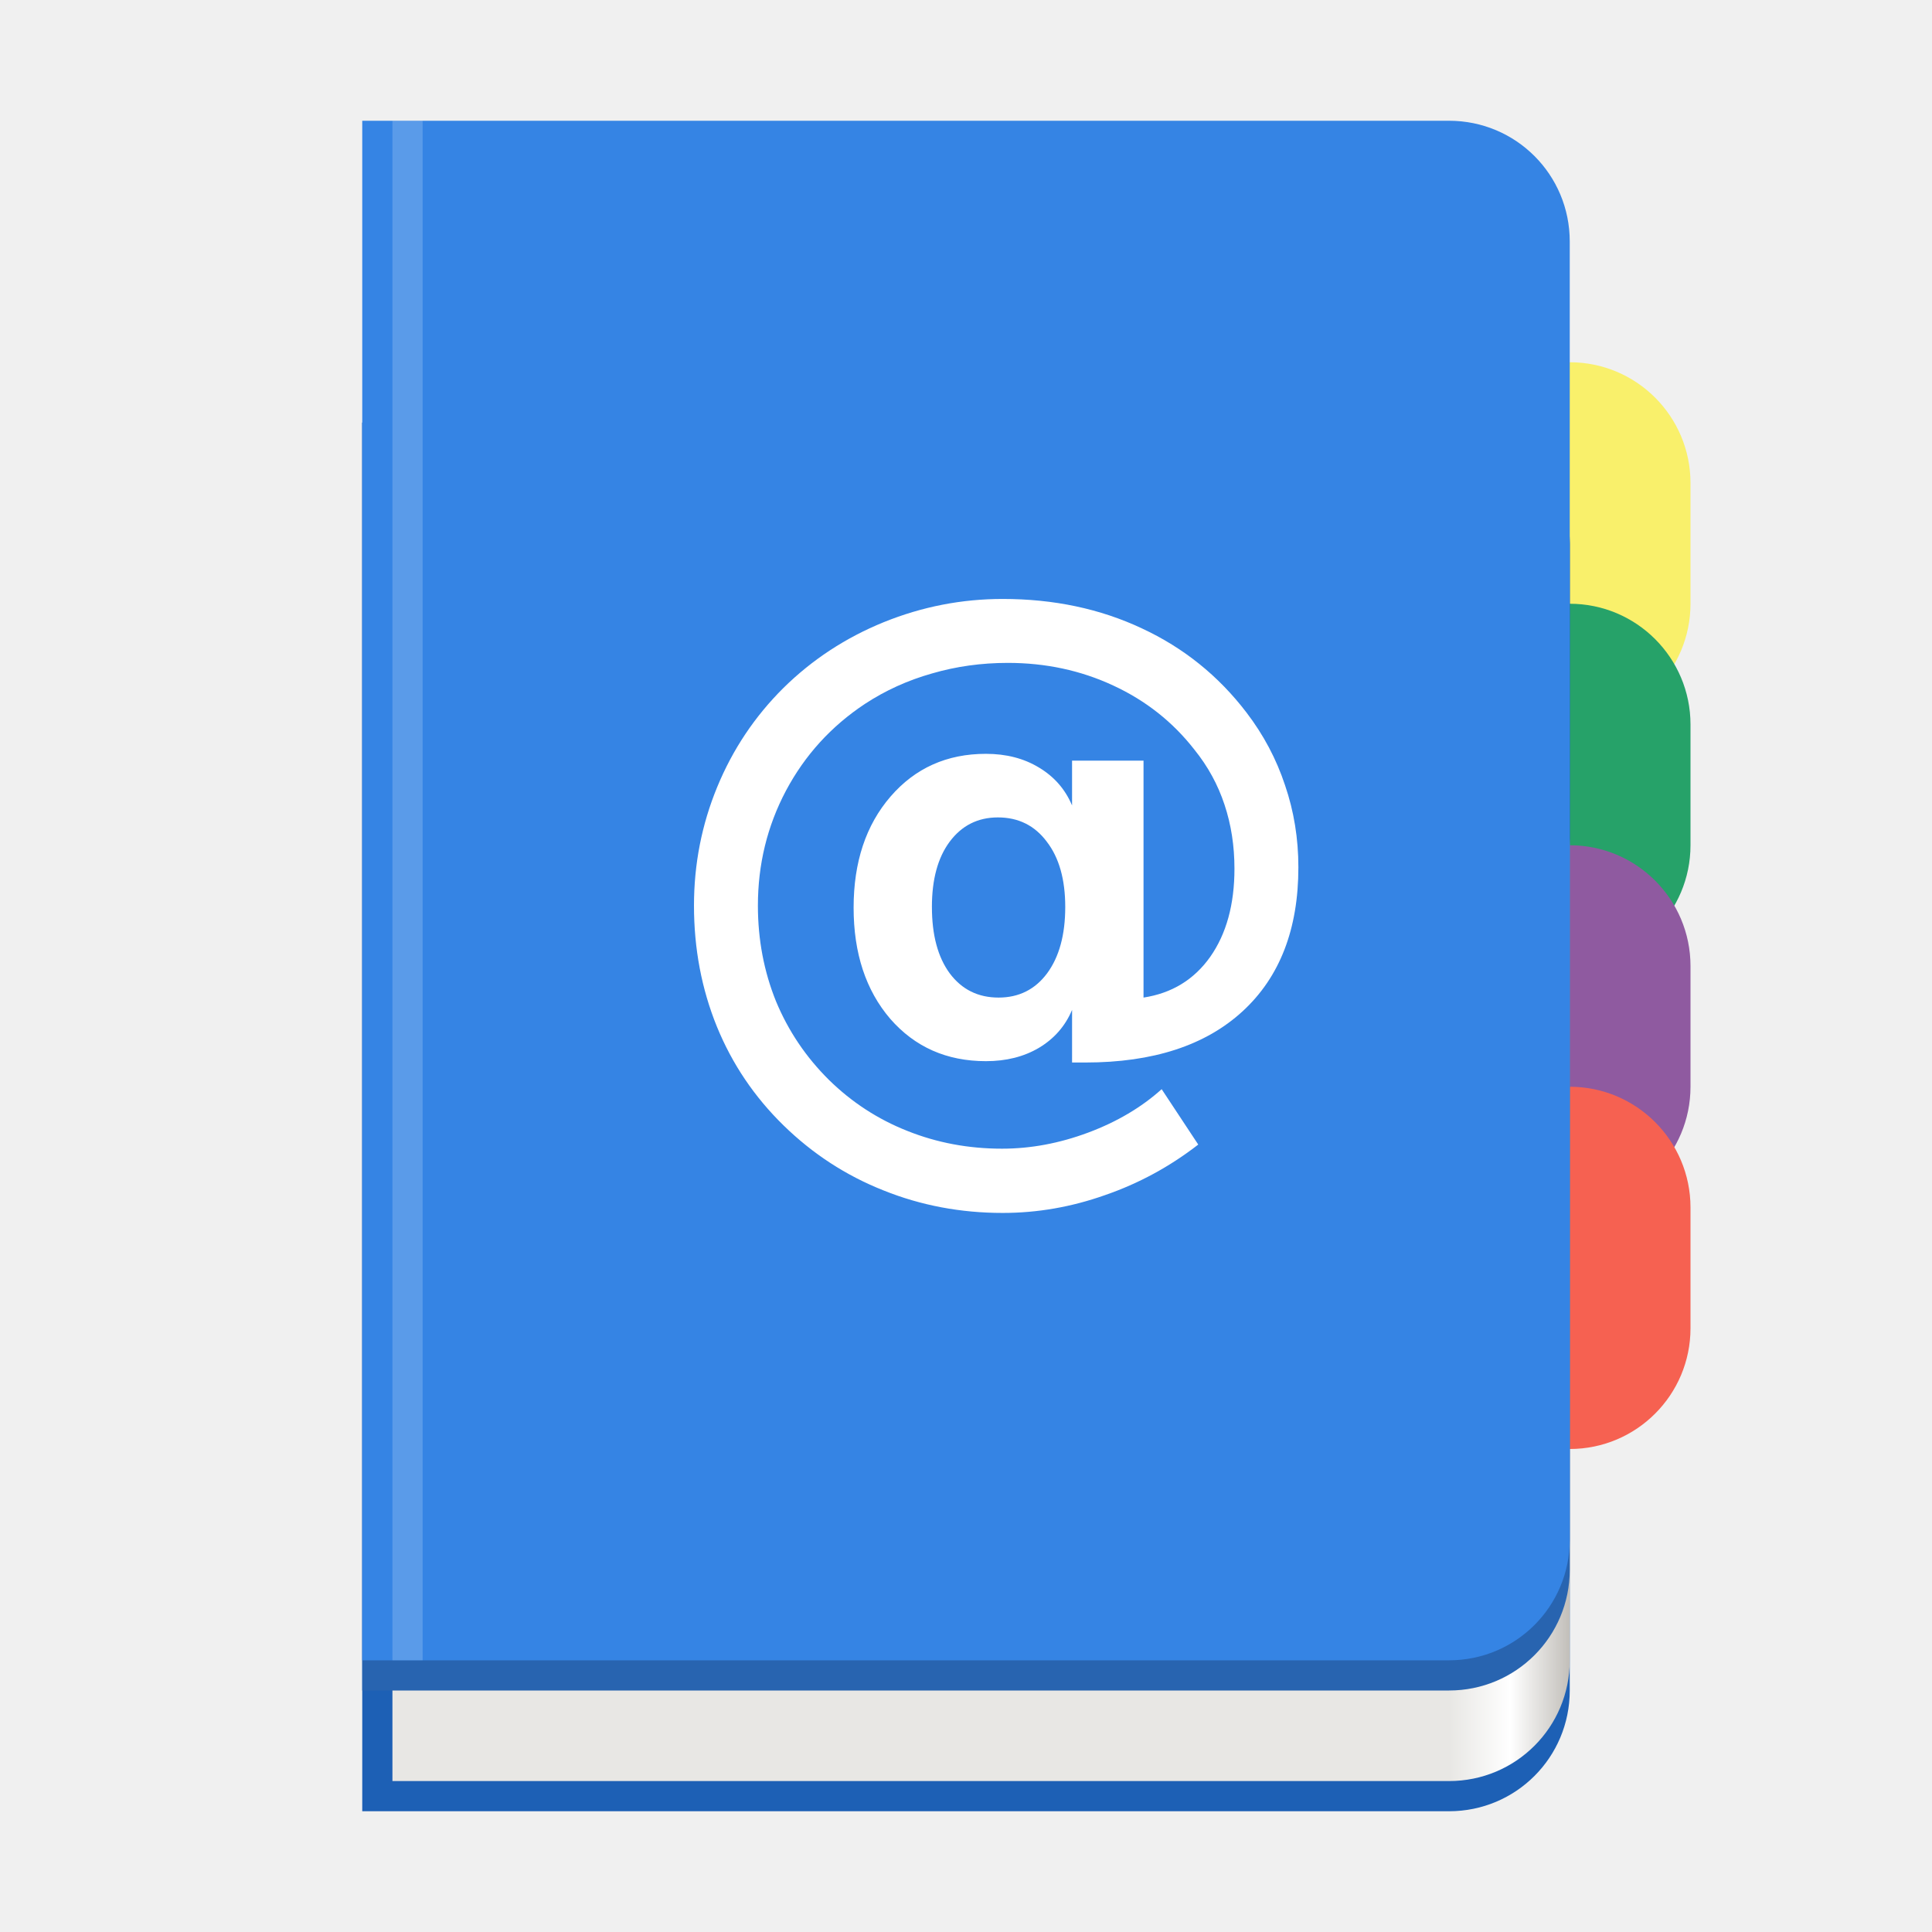
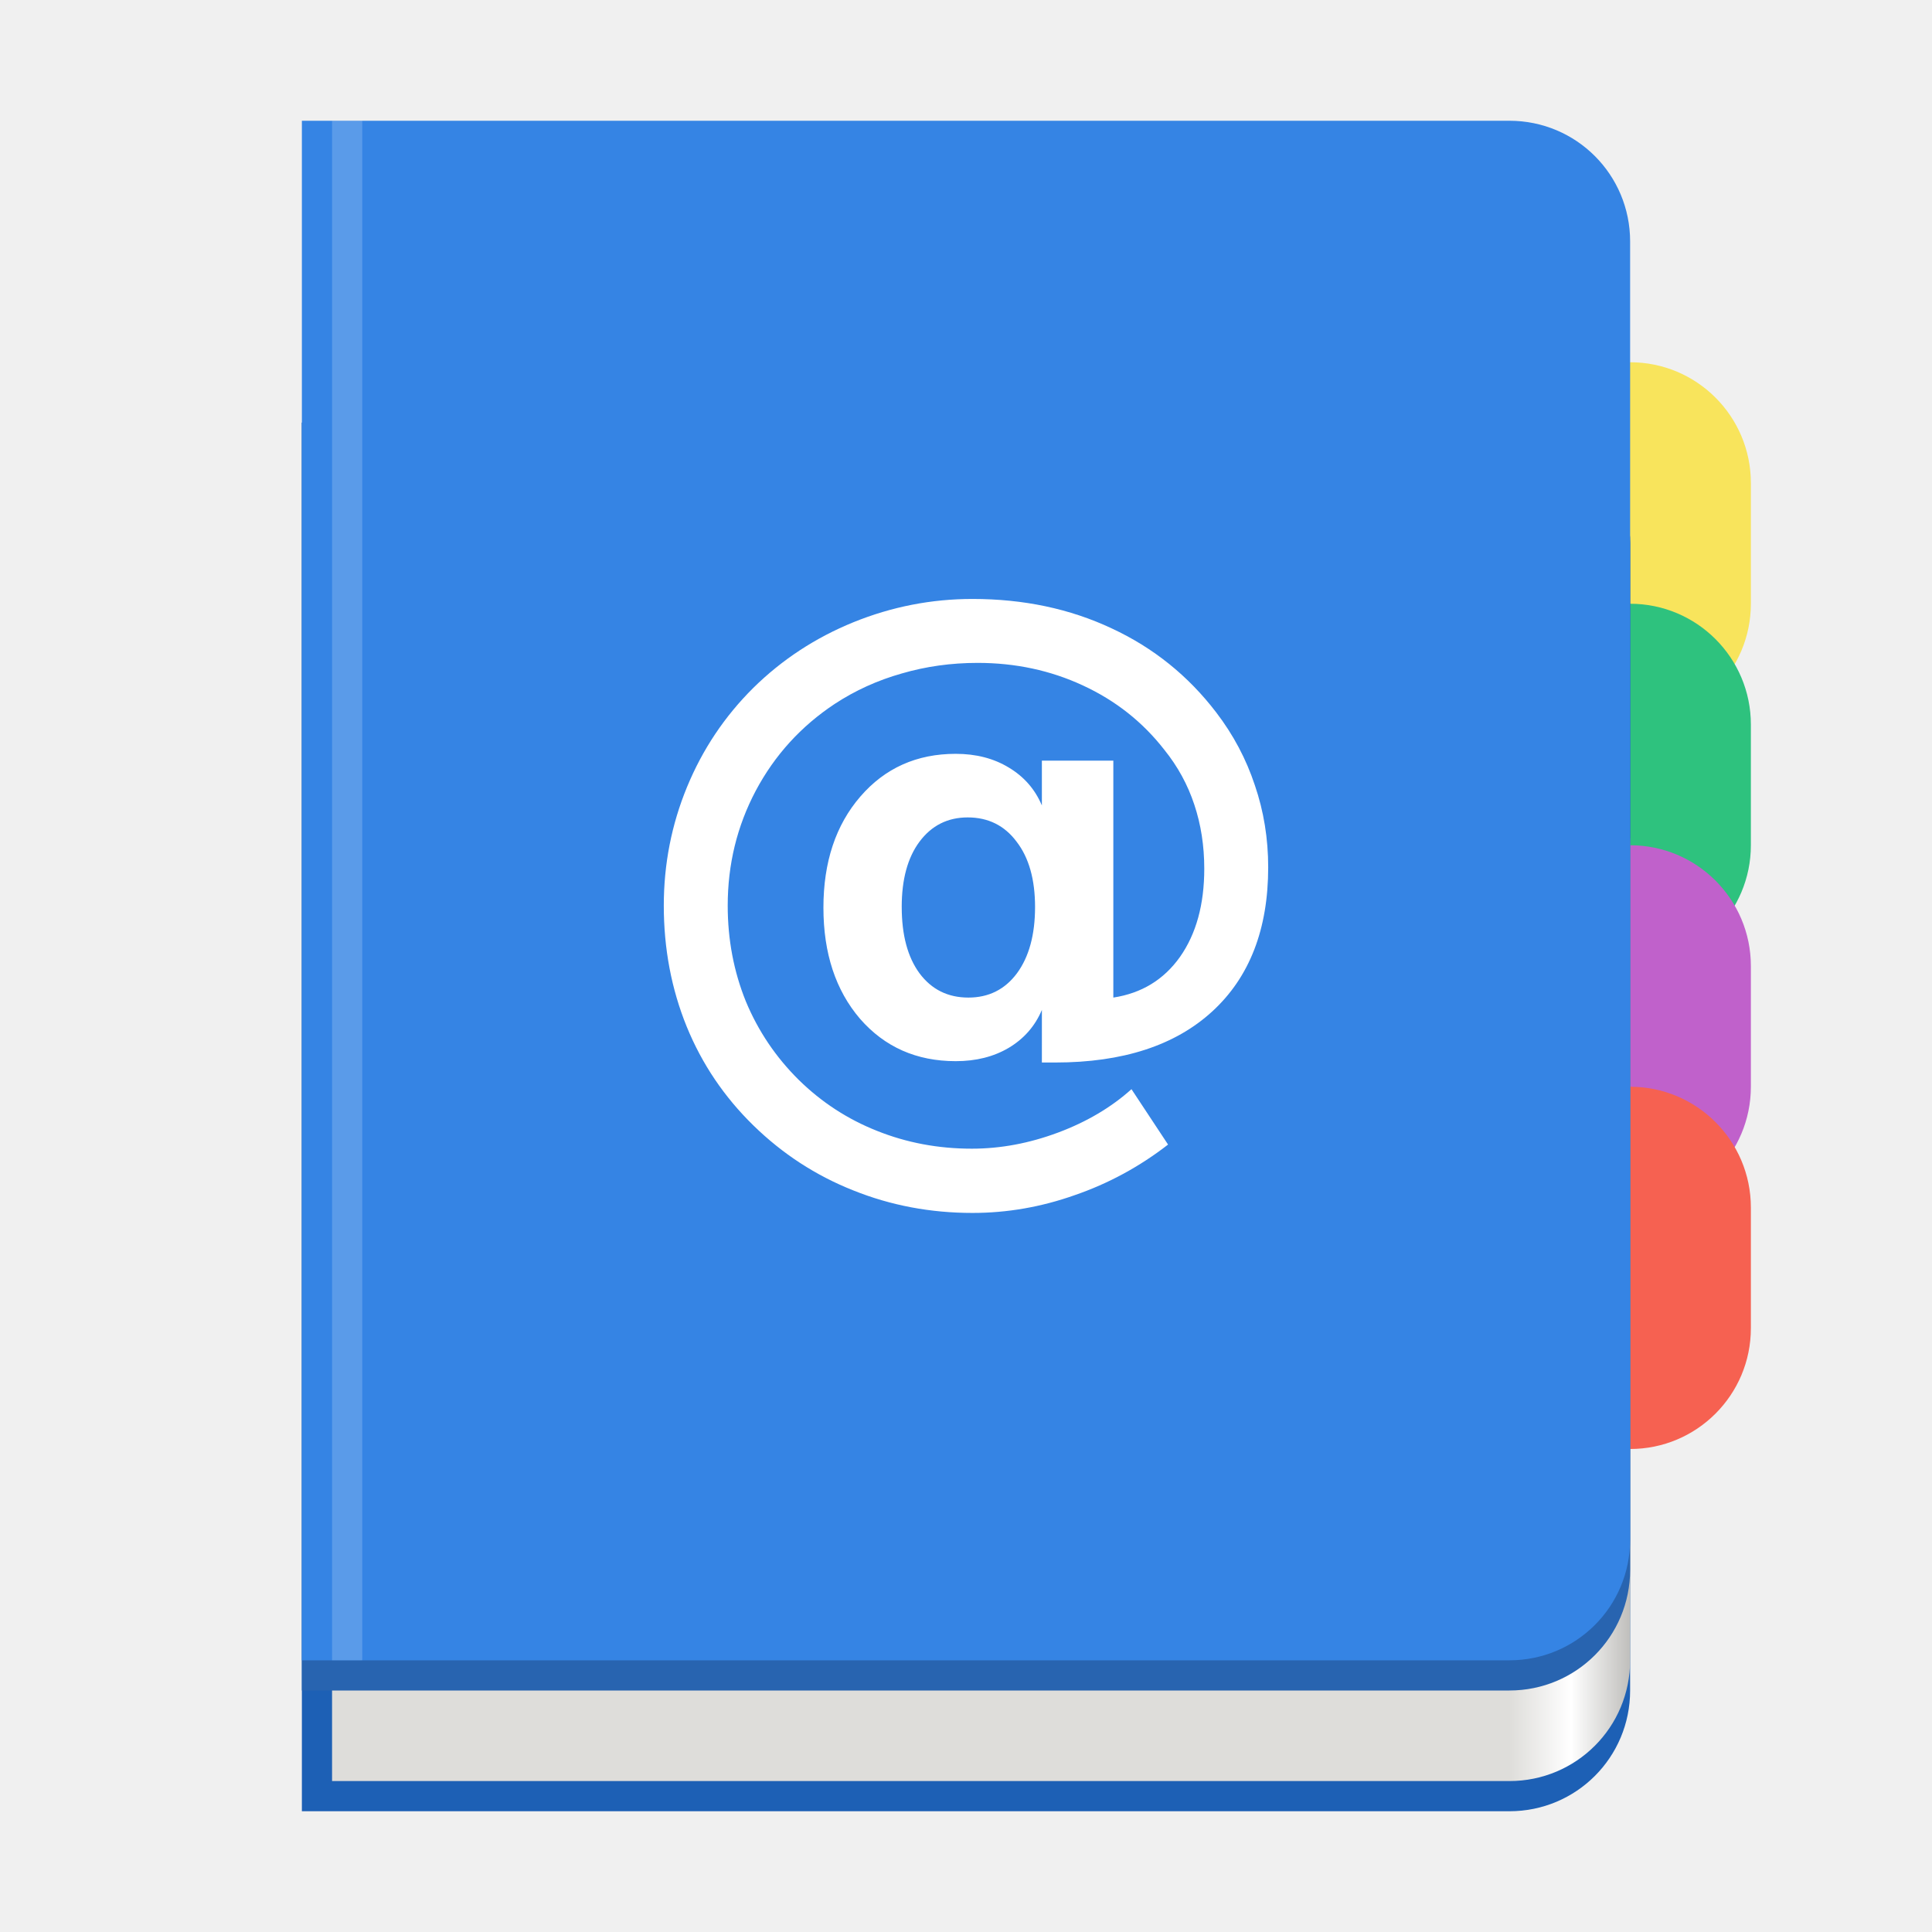
<svg xmlns="http://www.w3.org/2000/svg" xmlns:xlink="http://www.w3.org/1999/xlink" viewBox="0 0 128 128" style="display:inline;enable-background:new" version="1.0" id="svg11300" height="128" width="128">
  <defs id="defs3">
-     <filter id="filter922" style="color-interpolation-filters:sRGB">
-       <feBlend id="feBlend924" in2="BackgroundImage" mode="screen" />
-     </filter>
-     <linearGradient gradientTransform="translate(0,640)" gradientUnits="userSpaceOnUse" y2="120" x2="416" y1="120" x1="384" id="linearGradient1053" xlink:href="#linearGradient1879" />
-     <linearGradient id="linearGradient1879">
-       <stop style="stop-color:#e8e7e4;stop-opacity:1" offset="0" id="stop1873" />
-       <stop id="stop1875" offset="0.511" style="stop-color:#ffffff;stop-opacity:1" />
-       <stop style="stop-color:#c2bfba;stop-opacity:1" offset="1" id="stop1877" />
+     <linearGradient id="linearGradient1458">
+       <stop id="stop1452" offset="0" style="stop-color:#deddda;stop-opacity:1" />
+       <stop style="stop-color:#ffffff;stop-opacity:1" offset="0.511" id="stop1454" />
+       <stop id="stop1456" offset="1" style="stop-color:#c0bfbc;stop-opacity:1" />
    </linearGradient>
+     <linearGradient gradientTransform="translate(0,640)" gradientUnits="userSpaceOnUse" y2="120" x2="416" y1="120" x1="384" id="linearGradient1053-2" xlink:href="#linearGradient1458" />
  </defs>
  <g transform="translate(0,-172)" style="display:inline" id="layer1">
-     <g style="display:none" id="layer2">
-       <text id="context" y="-279.7" x="7.856" style="font-style:normal;font-variant:normal;font-weight:normal;font-stretch:normal;font-size:18.301px;line-height:125%;font-family:Cantarell;-inkscape-font-specification:'Cantarell, Normal';text-align:start;writing-mode:lr-tb;text-anchor:start;display:inline;fill:#000000;fill-opacity:1;stroke:none;enable-background:new" xml:space="preserve">
-         <tspan y="-279.7" x="7.856" id="tspan2716">apps</tspan>
-       </text>
-       <text xml:space="preserve" style="font-style:normal;font-variant:normal;font-weight:bold;font-stretch:normal;font-size:18.301px;line-height:125%;font-family:Cantarell;-inkscape-font-specification:'Cantarell, Bold';text-align:start;writing-mode:lr-tb;text-anchor:start;display:inline;fill:#000000;fill-opacity:1;stroke:none;enable-background:new" x="7.265" y="-253.901" id="text3021">
-         <tspan id="tspan3023" x="7.265" y="-253.901">org.gnome.Contacts</tspan>
-       </text>
-       <g id="g12027" transform="matrix(7.991171,0,0,8.003641,-167.7909,-4846.078)" style="display:inline;fill:#000000;enable-background:new" />
-       <rect y="172" x="9.2651362e-08" height="128" width="128" id="rect13805" style="display:inline;overflow:visible;visibility:visible;fill:#f0f0f0;fill-opacity:1;fill-rule:nonzero;stroke:none;stroke-width:0.5;marker:none;enable-background:accumulate" />
-       <g transform="matrix(0.25,0,0,0.25,6.9488522e-8,225)" id="g1168" style="display:inline;enable-background:new">
-         <rect style="opacity:0.1;fill:#2864b0;fill-opacity:1;stroke:none;stroke-width:1;stroke-linecap:butt;stroke-linejoin:miter;stroke-miterlimit:4;stroke-dasharray:none;stroke-dashoffset:0;stroke-opacity:1;marker:none;marker-start:none;marker-mid:none;marker-end:none;paint-order:normal" id="rect1110" width="320" height="448" x="96" y="-180" rx="32" ry="32" />
-         <rect style="display:inline;opacity:0.1;fill:#2864b0;fill-opacity:1;stroke:none;stroke-width:1;stroke-linecap:butt;stroke-linejoin:miter;stroke-miterlimit:4;stroke-dasharray:none;stroke-dashoffset:0;stroke-opacity:1;marker:none;marker-start:none;marker-mid:none;marker-end:none;paint-order:normal;enable-background:new" id="rect1110-8" width="416" height="416" x="48" y="-164" rx="32" ry="32" />
-         <rect style="display:inline;opacity:0.1;fill:#2864b0;fill-opacity:1;stroke:none;stroke-width:1;stroke-linecap:butt;stroke-linejoin:miter;stroke-miterlimit:4;stroke-dasharray:none;stroke-dashoffset:0;stroke-opacity:1;marker:none;marker-start:none;marker-mid:none;marker-end:none;paint-order:normal;enable-background:new" id="rect1110-8-9" width="448" height="320" x="32" y="-116" rx="32" ry="32" />
-         <circle style="opacity:0.1;fill:#2864b0;fill-opacity:1;stroke:none;stroke-width:1;stroke-linecap:butt;stroke-linejoin:miter;stroke-miterlimit:4;stroke-dasharray:none;stroke-dashoffset:0;stroke-opacity:1;marker:none;marker-start:none;marker-mid:none;marker-end:none;paint-order:normal" id="path1142" r="240" cy="44" cx="256" />
-       </g>
-     </g>
-     <g style="display:none;filter:url(#filter922)" id="layer3">
-       <path id="rect868-3-60" d="m 128,-140 c -8.149,0 -15.561,3.02 -21.199,8 H 96 v 24 352 c 0,16 12.573,32 32.34,32 H 384 c 17.728,0 32,-14.272 32,-32 v -64 c 17.728,0 32,-14.278 32,-32.014 V 116.014 C 448,110.17 446.443,104.706 443.73,100 446.443,95.294 448,89.83 448,83.986 V 52.014 C 448,46.17 446.443,40.706 443.73,36 446.443,31.294 448,25.83 448,19.986 V -11.986 C 448,-17.83 446.443,-23.294 443.73,-28 446.443,-32.706 448,-38.17 448,-44.014 V -75.986 C 448,-93.722 433.728,-108 416,-108 c 0,-17.728 -14.272,-32 -32,-32 z" style="display:inline;opacity:0.15;fill:#010101;fill-opacity:1;stroke:none;stroke-width:24;stroke-linecap:round;stroke-linejoin:miter;stroke-miterlimit:4;stroke-dasharray:none;stroke-dashoffset:0;stroke-opacity:1;marker:none;marker-start:none;marker-mid:none;marker-end:none;paint-order:normal;enable-background:new" />
+     <g style="display:none" id="layer3">
+       <circle style="display:inline;opacity:0.1;vector-effect:none;fill:none;fill-opacity:1;stroke:#000000;stroke-width:0.99;stroke-linecap:butt;stroke-linejoin:miter;stroke-miterlimit:4;stroke-dasharray:0.99, 0.99;stroke-dashoffset:0;stroke-opacity:1;marker:none;marker-start:none;marker-mid:none;marker-end:none;paint-order:normal;enable-background:new" id="circle2892" r="59.504" cy="236" cx="64" />
+       <rect style="display:inline;opacity:0.1;vector-effect:none;fill:none;fill-opacity:1;stroke:#000000;stroke-width:0.99;stroke-linecap:butt;stroke-linejoin:miter;stroke-miterlimit:4;stroke-dasharray:0.99, 0.99;stroke-dashoffset:0;stroke-opacity:1;marker:none;marker-start:none;marker-mid:none;marker-end:none;paint-order:normal;enable-background:new" id="rect2894" width="87.01" height="111.01" x="20.495" y="180.495" rx="8.701" ry="7.929" />
+       <rect style="display:inline;opacity:0.1;vector-effect:none;fill:none;fill-opacity:1;stroke:#000000;stroke-width:0.99;stroke-linecap:butt;stroke-linejoin:miter;stroke-miterlimit:4;stroke-dasharray:0.99, 0.99;stroke-dashoffset:0;stroke-opacity:1;marker:none;marker-start:none;marker-mid:none;marker-end:none;paint-order:normal;enable-background:new" id="rect2896" width="103.01" height="103.01" x="12.495" y="184.495" rx="7.924" ry="7.924" />
+       <rect style="display:inline;opacity:0.1;vector-effect:none;fill:none;fill-opacity:1;stroke:#000000;stroke-width:0.99;stroke-linecap:butt;stroke-linejoin:miter;stroke-miterlimit:4;stroke-dasharray:0.99, 0.99;stroke-dashoffset:0;stroke-opacity:1;marker:none;marker-start:none;marker-mid:none;marker-end:none;paint-order:normal;enable-background:new" id="rect2898" width="111.01" height="87.01" x="8.495" y="200.495" rx="7.929" ry="8.701" />
+       <path style="display:inline;fill:none;stroke:#62a0ea;stroke-width:2;stroke-linecap:butt;stroke-linejoin:miter;stroke-miterlimit:4;stroke-dasharray:none;stroke-opacity:1;enable-background:new" d="M 2.6203015e-5,289 H 128" id="path2900" />
    </g>
    <g style="display:inline" id="layer9">
-       <rect ry="8.003" rx="8" y="196" x="96" height="24" width="16" id="rect1036-36" style="display:inline;opacity:1;fill:#f9f06b;fill-opacity:1;stroke:none;stroke-width:6;stroke-linecap:round;stroke-linejoin:miter;stroke-miterlimit:4;stroke-dasharray:none;stroke-dashoffset:0;stroke-opacity:1;marker:none;marker-start:none;marker-mid:none;marker-end:none;paint-order:normal;enable-background:new" />
-       <rect ry="8.003" rx="8" y="212" x="96" height="24" width="16" id="rect1036-3-7" style="display:inline;opacity:1;fill:#26a269;fill-opacity:1;stroke:none;stroke-width:6;stroke-linecap:round;stroke-linejoin:miter;stroke-miterlimit:4;stroke-dasharray:none;stroke-dashoffset:0;stroke-opacity:1;marker:none;marker-start:none;marker-mid:none;marker-end:none;paint-order:normal;enable-background:new" />
-       <rect ry="8.003" rx="8" y="228" x="96" height="24" width="16" id="rect1036-3-3-5" style="display:inline;opacity:1;fill:#8f5aa0;fill-opacity:1;stroke:none;stroke-width:6;stroke-linecap:round;stroke-linejoin:miter;stroke-miterlimit:4;stroke-dasharray:none;stroke-dashoffset:0;stroke-opacity:1;marker:none;marker-start:none;marker-mid:none;marker-end:none;paint-order:normal;enable-background:new" />
-       <rect ry="8.003" rx="8" y="244" x="96" height="24" width="16" id="rect1036-3-3-6-3" style="display:inline;opacity:1;fill:#f66151;fill-opacity:1;stroke:none;stroke-width:6;stroke-linecap:round;stroke-linejoin:miter;stroke-miterlimit:4;stroke-dasharray:none;stroke-dashoffset:0;stroke-opacity:1;marker:none;marker-start:none;marker-mid:none;marker-end:none;paint-order:normal;enable-background:new" />
-       <g transform="matrix(0.25,0,0,0.25,-2.6633392e-5,65)" id="g1002" style="display:inline;enable-background:new">
-         <path style="display:inline;opacity:1;fill:#1d60b5;fill-opacity:1;stroke:none;stroke-width:24;stroke-linecap:butt;stroke-linejoin:miter;stroke-miterlimit:4;stroke-dasharray:none;stroke-dashoffset:0;stroke-opacity:1;marker:none;marker-start:none;marker-mid:none;marker-end:none;paint-order:normal;enable-background:new" d="m 96,540 v 368 h 288 c 17.728,0 32,-14.272 32,-32 V 572 c 0,-17.728 -14.272,-32 -32,-32 z" id="rect954-3" />
-         <path style="display:inline;opacity:1;fill:url(#linearGradient1053);fill-opacity:1;stroke:none;stroke-width:24;stroke-linecap:butt;stroke-linejoin:miter;stroke-miterlimit:4;stroke-dasharray:none;stroke-dashoffset:0;stroke-opacity:1;marker:none;marker-start:none;marker-mid:none;marker-end:none;paint-order:normal;enable-background:new" d="m 104,620 v 280 h 280 c 17.728,0 32,-14.272 32,-32 V 652 c 0,-17.728 -14.272,-32 -32,-32 z" id="rect954-3-6" />
-         <path style="display:inline;opacity:1;fill:#2864b0;fill-opacity:1;stroke:none;stroke-width:24;stroke-linecap:butt;stroke-linejoin:miter;stroke-miterlimit:4;stroke-dasharray:none;stroke-dashoffset:0;stroke-opacity:1;marker:none;marker-start:none;marker-mid:none;marker-end:none;paint-order:normal;enable-background:new" d="m 96,540 v 336 h 288 c 17.728,0 32,-14.272 32,-32 V 572 c 0,-17.728 -14.272,-32 -32,-32 z" id="rect954-3-2" />
-         <path style="display:inline;opacity:1;fill:#3584e4;fill-opacity:1;stroke:none;stroke-width:24;stroke-linecap:butt;stroke-linejoin:miter;stroke-miterlimit:4;stroke-dasharray:none;stroke-dashoffset:0;stroke-opacity:1;marker:none;marker-start:none;marker-mid:none;marker-end:none;paint-order:normal;enable-background:new" d="m 96,460 v 408 h 288 c 17.728,0 32,-14.272 32,-32 V 492 c 0,-17.728 -14.272,-32 -32,-32 z" id="rect954-3-2-9-0-3" />
-         <path id="rect1366-2" d="m 104,460 h 8 v 408 h -8 z" style="display:inline;opacity:0.187;fill:#ffffff;fill-opacity:1;stroke:none;stroke-width:24;stroke-linecap:butt;stroke-linejoin:miter;stroke-miterlimit:4;stroke-dasharray:none;stroke-dashoffset:0;stroke-opacity:1;marker:none;marker-start:none;marker-mid:none;marker-end:none;paint-order:normal;enable-background:new" />
+       <g transform="translate(192.5,2.5)" id="g1308" style="display:inline;enable-background:new">
+         <rect style="display:inline;opacity:1;fill:#f8e45c;fill-opacity:1;stroke:none;stroke-width:6;stroke-linecap:round;stroke-linejoin:miter;stroke-miterlimit:4;stroke-dasharray:none;stroke-dashoffset:0;stroke-opacity:1;marker:none;marker-start:none;marker-mid:none;marker-end:none;paint-order:normal;enable-background:new" id="rect1036-36" width="16" height="24" x="-92.5" y="193.5" rx="8" ry="8.003" />
+         <rect style="display:inline;opacity:1;fill:#2ec27e;fill-opacity:1;stroke:none;stroke-width:6;stroke-linecap:round;stroke-linejoin:miter;stroke-miterlimit:4;stroke-dasharray:none;stroke-dashoffset:0;stroke-opacity:1;marker:none;marker-start:none;marker-mid:none;marker-end:none;paint-order:normal;enable-background:new" id="rect1036-3-7" width="16" height="24" x="-92.5" y="209.5" rx="8" ry="8.003" />
+         <rect style="display:inline;opacity:1;fill:#c061cb;fill-opacity:1;stroke:none;stroke-width:6;stroke-linecap:round;stroke-linejoin:miter;stroke-miterlimit:4;stroke-dasharray:none;stroke-dashoffset:0;stroke-opacity:1;marker:none;marker-start:none;marker-mid:none;marker-end:none;paint-order:normal;enable-background:new" id="rect1036-3-3-5" width="16" height="24" x="-92.5" y="225.5" rx="8" ry="8.003" />
+         <rect style="display:inline;opacity:1;fill:#f66151;fill-opacity:1;stroke:none;stroke-width:6;stroke-linecap:round;stroke-linejoin:miter;stroke-miterlimit:4;stroke-dasharray:none;stroke-dashoffset:0;stroke-opacity:1;marker:none;marker-start:none;marker-mid:none;marker-end:none;paint-order:normal;enable-background:new" id="rect1036-3-3-6-3" width="16" height="24" x="-92.5" y="241.5" rx="8" ry="8.003" />
+         <g style="display:inline;enable-background:new" id="g1002" transform="matrix(0.25,0,0,0.25,-188.5,62.5)">
+           <path id="rect954-3" d="m 64,540 v 368 h 320 c 17.728,0 32,-14.272 32,-32 V 572 c 0,-17.728 -14.272,-32 -32,-32 z" style="display:inline;opacity:1;fill:#1d60b5;fill-opacity:1;stroke:none;stroke-width:24;stroke-linecap:butt;stroke-linejoin:miter;stroke-miterlimit:4;stroke-dasharray:none;stroke-dashoffset:0;stroke-opacity:1;marker:none;marker-start:none;marker-mid:none;marker-end:none;paint-order:normal;enable-background:new" />
+           <path id="rect954-3-6-1" d="m 72,620 v 280 h 312 c 17.728,0 32,-14.272 32,-32 V 652 c 0,-17.728 -14.272,-32 -32,-32 z" style="display:inline;opacity:1;fill:url(#linearGradient1053-2);fill-opacity:1;stroke:none;stroke-width:24;stroke-linecap:butt;stroke-linejoin:miter;stroke-miterlimit:4;stroke-dasharray:none;stroke-dashoffset:0;stroke-opacity:1;marker:none;marker-start:none;marker-mid:none;marker-end:none;paint-order:normal;enable-background:new" />
+           <path id="rect954-3-2" d="m 64,540 v 336 h 320 c 17.728,0 32,-14.272 32,-32 V 572 c 0,-17.728 -14.272,-32 -32,-32 z" style="display:inline;opacity:1;fill:#2864b0;fill-opacity:1;stroke:none;stroke-width:24;stroke-linecap:butt;stroke-linejoin:miter;stroke-miterlimit:4;stroke-dasharray:none;stroke-dashoffset:0;stroke-opacity:1;marker:none;marker-start:none;marker-mid:none;marker-end:none;paint-order:normal;enable-background:new" />
+           <path id="rect954-3-2-9-0-3" d="m 64,460 v 408 h 320 c 17.728,0 32,-14.272 32,-32 V 492 c 0,-17.728 -14.272,-32 -32,-32 z" style="display:inline;opacity:1;fill:#3584e4;fill-opacity:1;stroke:none;stroke-width:24;stroke-linecap:butt;stroke-linejoin:miter;stroke-miterlimit:4;stroke-dasharray:none;stroke-dashoffset:0;stroke-opacity:1;marker:none;marker-start:none;marker-mid:none;marker-end:none;paint-order:normal;enable-background:new" />
+           <path style="display:inline;opacity:0.187;fill:#ffffff;fill-opacity:1;stroke:none;stroke-width:24;stroke-linecap:butt;stroke-linejoin:miter;stroke-miterlimit:4;stroke-dasharray:none;stroke-dashoffset:0;stroke-opacity:1;marker:none;marker-start:none;marker-mid:none;marker-end:none;paint-order:normal;enable-background:new" d="m 72,460 h 8 v 408 h -8 z" id="rect1366-2" />
+         </g>
+         <path d="m -132.758,229.59 q 0,2.786 1.178,4.394 1.2,1.608 3.239,1.608 2.016,0 3.216,-1.608 1.2,-1.631 1.2,-4.394 0,-2.741 -1.223,-4.326 -1.2,-1.608 -3.239,-1.608 -1.993,0 -3.194,1.608 -1.178,1.585 -1.178,4.326 z m 9.286,6.818 q -0.679,1.608 -2.197,2.514 -1.495,0.883 -3.511,0.883 -3.896,0 -6.342,-2.809 -2.424,-2.831 -2.424,-7.361 0,-4.53 2.446,-7.361 2.446,-2.831 6.319,-2.831 2.016,0 3.511,0.906 1.518,0.906 2.197,2.514 v -2.967 h 4.734 v 15.696 q 2.809,-0.43 4.417,-2.695 1.608,-2.288 1.608,-5.844 0,-2.265 -0.657,-4.235 -0.657,-1.993 -1.993,-3.647 -2.152,-2.763 -5.391,-4.258 -3.216,-1.495 -6.976,-1.495 -2.627,0 -5.028,0.702 -2.401,0.679 -4.439,2.016 -3.352,2.22 -5.232,5.753 -1.857,3.511 -1.857,7.61 0,3.375 1.2,6.342 1.223,2.944 3.511,5.209 2.265,2.22 5.187,3.375 2.944,1.178 6.274,1.178 2.854,0 5.708,-1.065 2.854,-1.065 4.87,-2.877 l 2.424,3.669 q -2.831,2.197 -6.183,3.352 -3.329,1.178 -6.772,1.178 -4.19,0 -7.905,-1.495 -3.715,-1.472 -6.614,-4.303 -2.899,-2.831 -4.417,-6.546 -1.518,-3.737 -1.518,-8.018 0,-4.122 1.54,-7.859 1.54,-3.737 4.394,-6.568 2.854,-2.809 6.636,-4.349 3.805,-1.54 7.882,-1.54 5.074,0 9.218,1.948 4.145,1.925 6.931,5.572 1.699,2.22 2.559,4.824 0.883,2.582 0.883,5.436 0,6.138 -3.692,9.535 -3.692,3.397 -10.419,3.397 h -0.883 z" style="font-style:normal;font-variant:normal;font-weight:bold;font-stretch:normal;font-size:185.545px;line-height:1.25;font-family:sans-serif;-inkscape-font-specification:'sans-serif Bold';letter-spacing:0px;word-spacing:0px;display:inline;opacity:1;fill:#ffffff;fill-opacity:1;stroke:none;stroke-width:0.25;enable-background:new" id="path882-5" />
      </g>
-       <path id="path882-5" style="font-style:normal;font-variant:normal;font-weight:bold;font-stretch:normal;font-size:185.545px;line-height:1.25;font-family:sans-serif;-inkscape-font-specification:'sans-serif Bold';letter-spacing:0px;word-spacing:0px;display:inline;opacity:1;fill:#ffffff;fill-opacity:1;stroke:none;stroke-width:0.25;enable-background:new" d="m 61.742,232.09 q 0,2.786 1.178,4.394 1.2,1.608 3.239,1.608 2.016,0 3.216,-1.608 1.2,-1.631 1.2,-4.394 0,-2.741 -1.223,-4.326 -1.2,-1.608 -3.239,-1.608 -1.993,0 -3.194,1.608 -1.178,1.585 -1.178,4.326 z m 9.286,6.818 q -0.679,1.608 -2.197,2.514 -1.495,0.883 -3.511,0.883 -3.896,0 -6.342,-2.809 -2.424,-2.831 -2.424,-7.361 0,-4.53 2.446,-7.361 2.446,-2.831 6.319,-2.831 2.016,0 3.511,0.906 1.518,0.906 2.197,2.514 v -2.967 h 4.734 v 15.696 q 2.809,-0.43 4.417,-2.695 1.608,-2.288 1.608,-5.844 0,-2.265 -0.657,-4.235 -0.657,-1.993 -1.993,-3.647 -2.152,-2.763 -5.391,-4.258 -3.216,-1.495 -6.976,-1.495 -2.627,0 -5.028,0.702 -2.401,0.679 -4.439,2.016 -3.352,2.22 -5.232,5.753 -1.857,3.511 -1.857,7.61 0,3.375 1.2,6.342 1.223,2.944 3.511,5.209 2.265,2.22 5.187,3.375 2.944,1.178 6.274,1.178 2.854,0 5.708,-1.065 2.854,-1.065 4.87,-2.877 l 2.424,3.669 q -2.831,2.197 -6.183,3.352 -3.329,1.178 -6.772,1.178 -4.19,0 -7.905,-1.495 -3.715,-1.472 -6.614,-4.303 -2.899,-2.831 -4.417,-6.546 -1.518,-3.737 -1.518,-8.018 0,-4.122 1.54,-7.859 1.54,-3.737 4.394,-6.568 2.854,-2.809 6.636,-4.349 3.805,-1.54 7.882,-1.54 5.074,0 9.218,1.948 4.145,1.925 6.931,5.572 1.699,2.22 2.559,4.824 0.883,2.582 0.883,5.436 0,6.138 -3.692,9.535 -3.692,3.397 -10.419,3.397 h -0.883 z" />
    </g>
  </g>
</svg>
